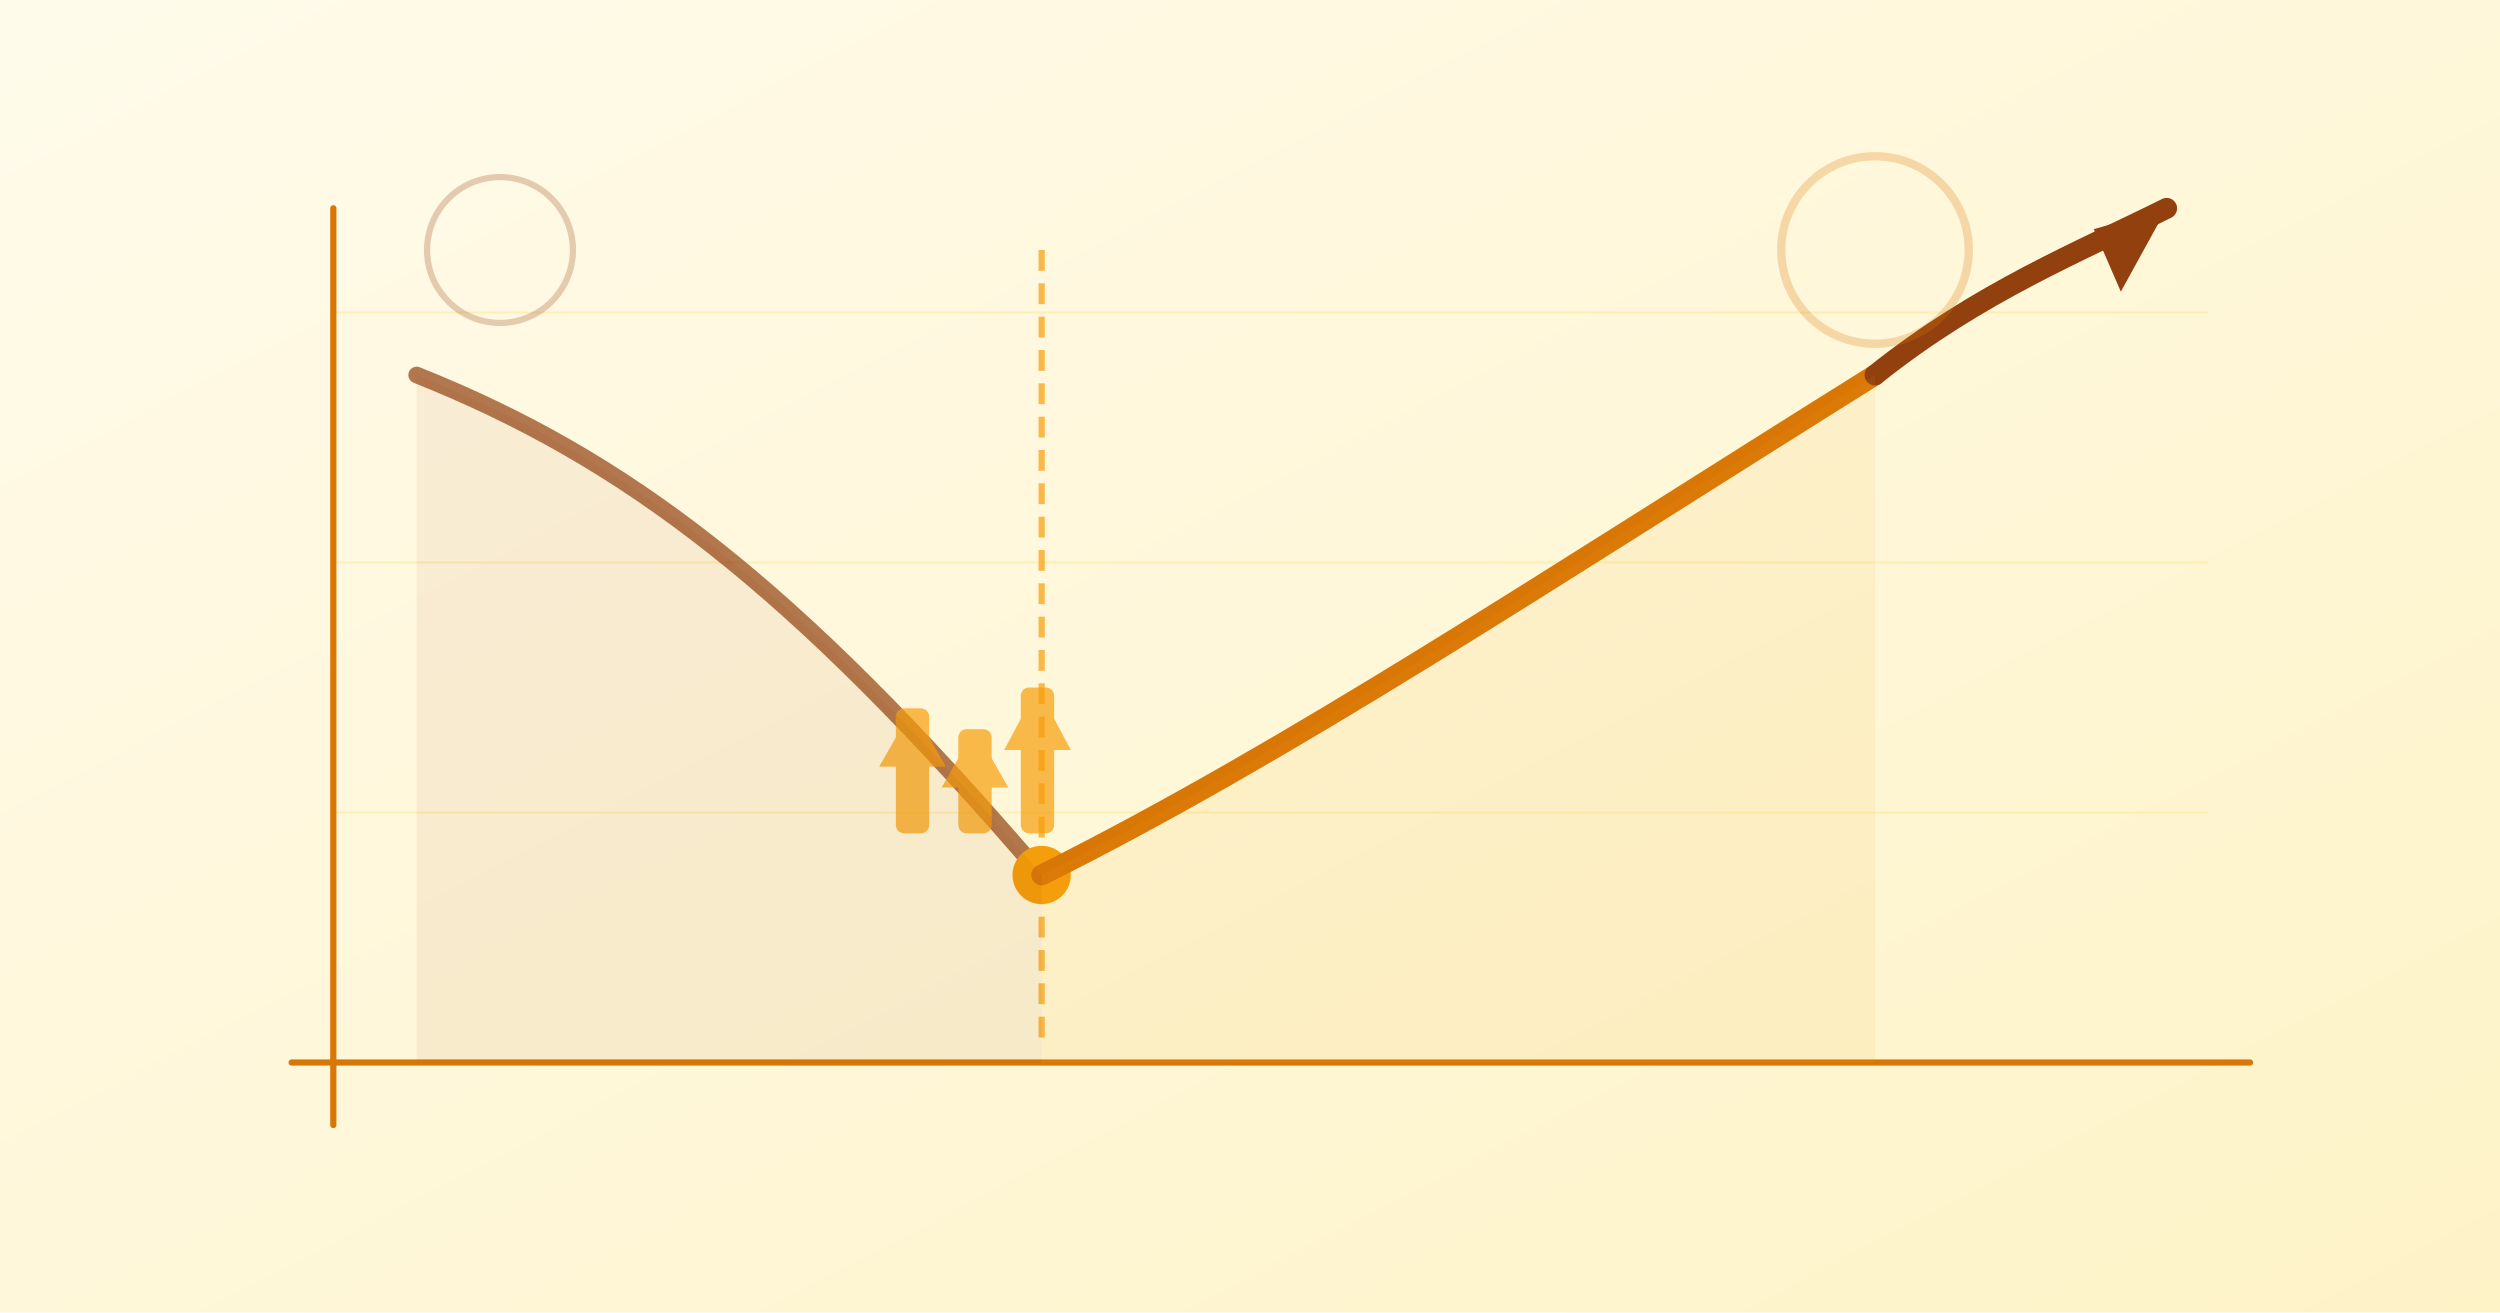
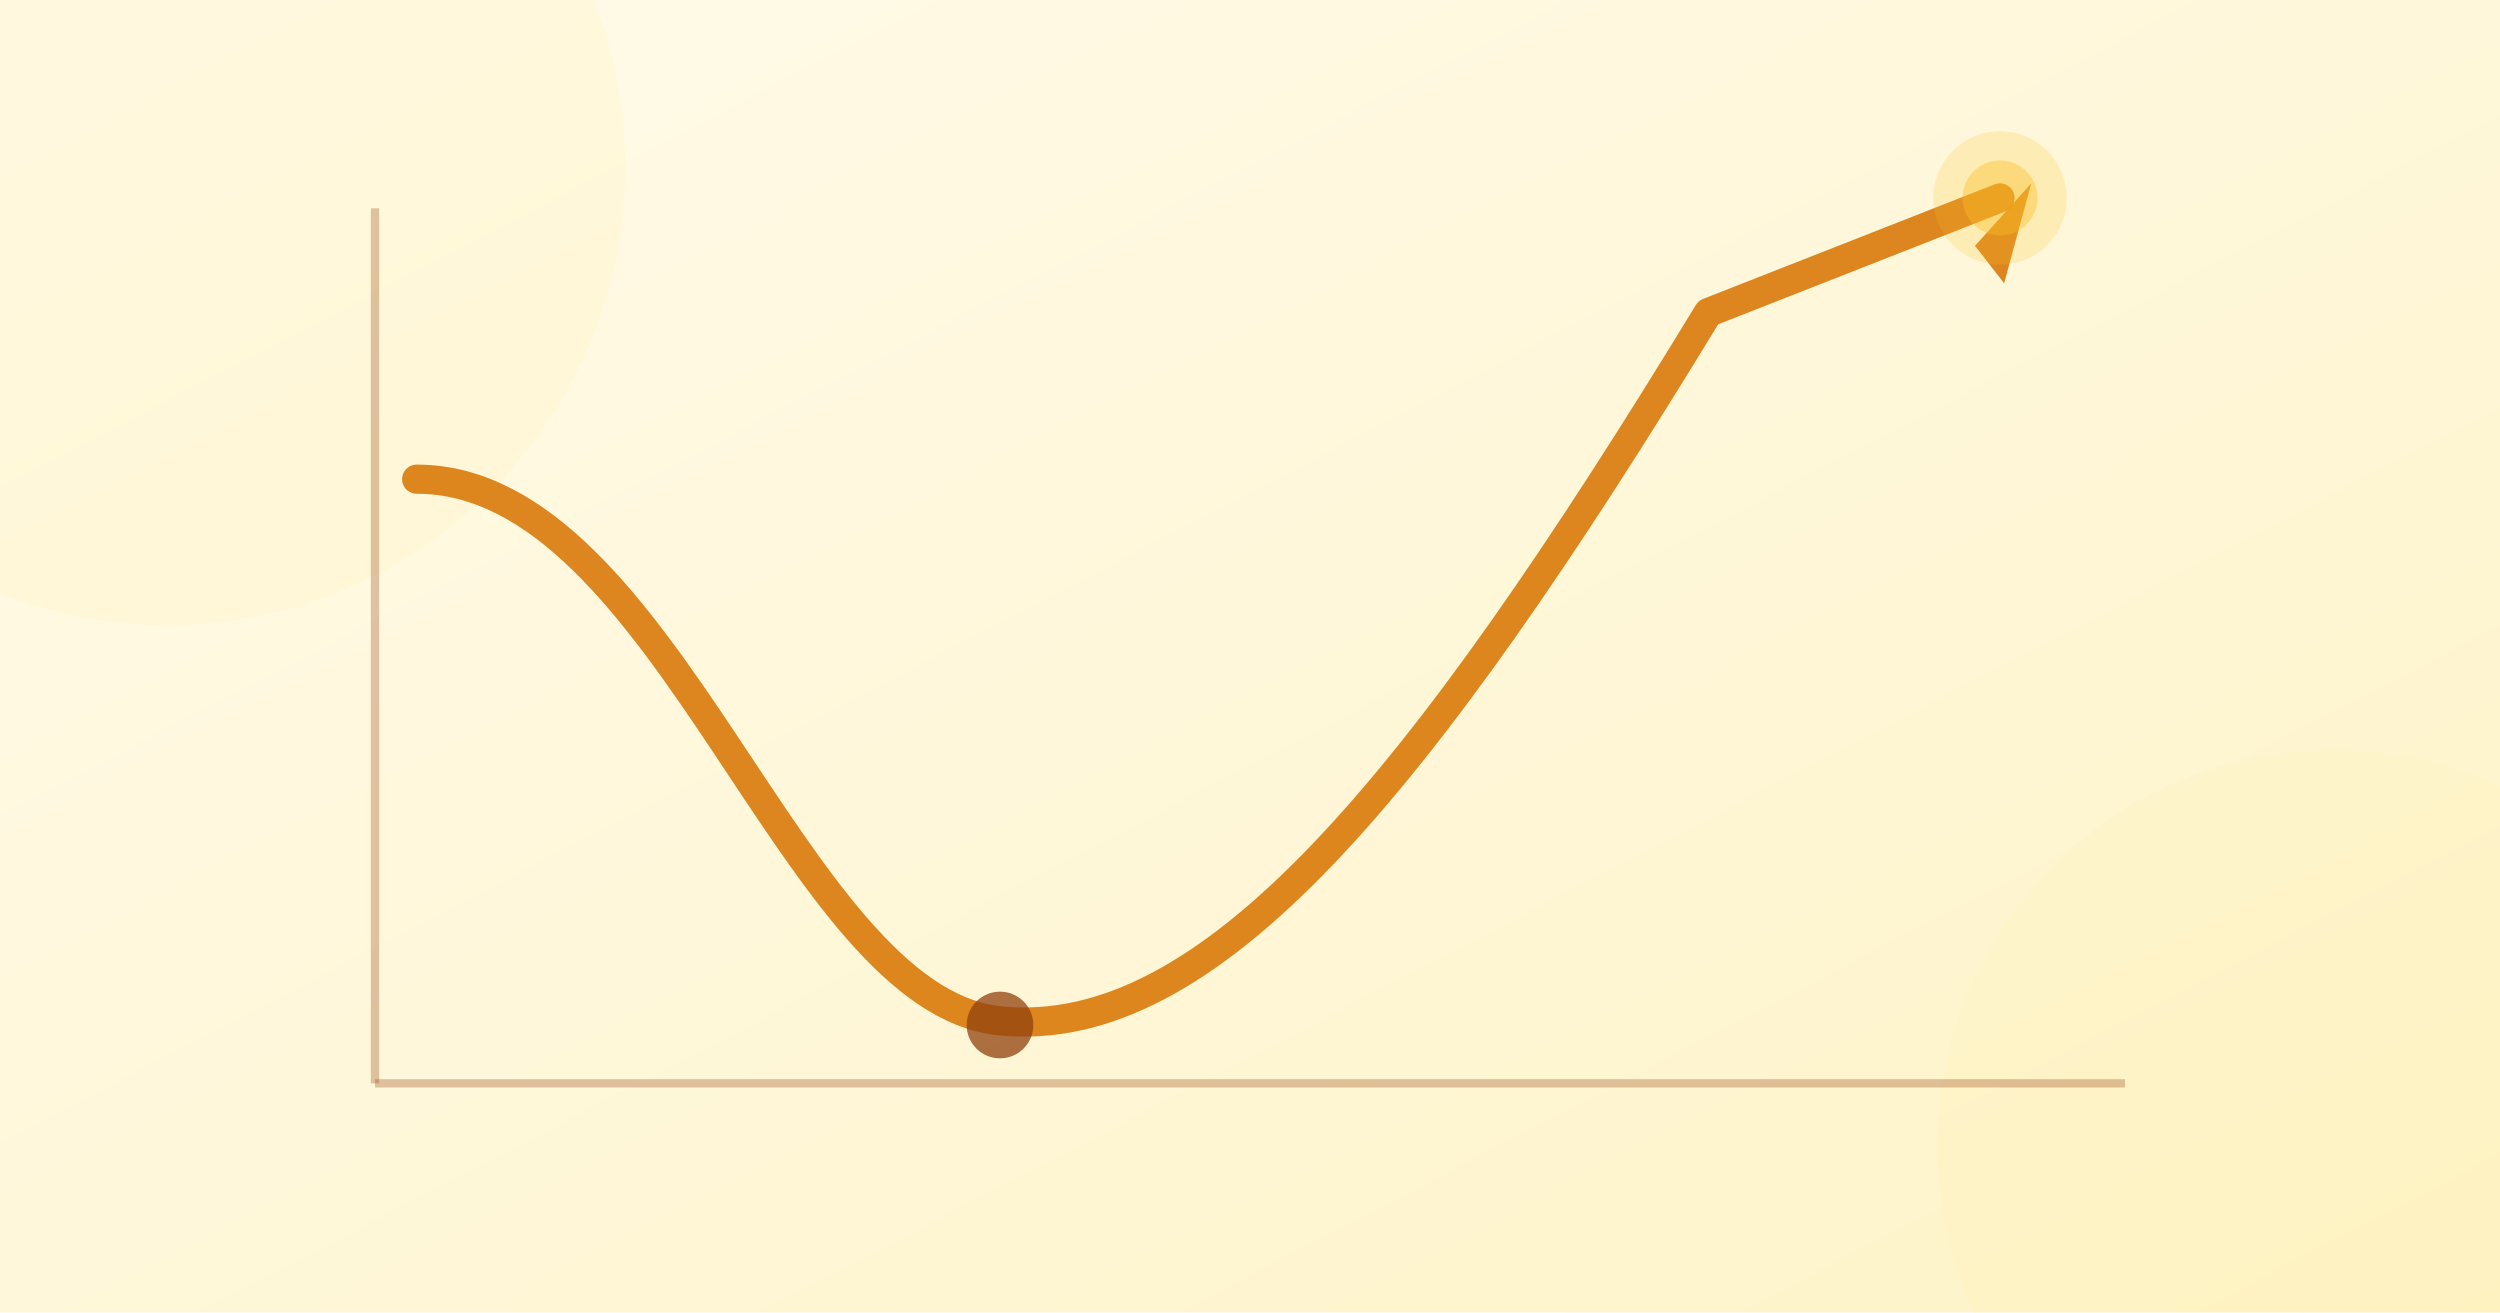
<svg xmlns="http://www.w3.org/2000/svg" width="1200" height="630" viewBox="0 0 1200 630">
  <defs>
-     <linearGradient id="bgGrad" x1="0" y1="0" x2="1" y2="1">
+     <linearGradient id="bg" x1="0" y1="0" x2="1" y2="1">
      <stop offset="0%" stop-color="#fffbeb" />
      <stop offset="100%" stop-color="#fef3c7" />
    </linearGradient>
  </defs>
-   <rect width="1200" height="630" fill="url(#bgGrad)" />
-   <g stroke="#fde68a" stroke-width="1" opacity="0.5">
-     <line x1="160" y1="150" x2="1060" y2="150" />
-     <line x1="160" y1="270" x2="1060" y2="270" />
-     <line x1="160" y1="390" x2="1060" y2="390" />
-     <line x1="160" y1="510" x2="1060" y2="510" />
-   </g>
-   <line x1="160" y1="100" x2="160" y2="540" stroke="#d97706" stroke-width="3" stroke-linecap="round" />
-   <line x1="140" y1="510" x2="1080" y2="510" stroke="#d97706" stroke-width="3" stroke-linecap="round" />
-   <path d="M 200 180 C 300 220 380 280 500 420" fill="none" stroke="#92400e" stroke-width="8" stroke-linecap="round" opacity="0.7" />
-   <line x1="500" y1="120" x2="500" y2="500" stroke="#f59e0b" stroke-width="3" stroke-dasharray="10 6" opacity="0.7" />
-   <circle cx="500" cy="420" r="14" fill="#f59e0b" />
-   <path d="M 500 420 C 620 360 740 280 900 180" fill="none" stroke="#d97706" stroke-width="10" stroke-linecap="round" />
-   <path d="M 900 180 C 950 140 1000 120 1040 100" fill="none" stroke="#92400e" stroke-width="10" stroke-linecap="round" />
-   <polygon points="1040,100 1005,110 1018,140" fill="#92400e" />
-   <g fill="#f59e0b" opacity="0.7">
-     <rect x="430" y="340" width="16" height="60" rx="4" />
-     <polygon points="438,340 422,368 454,368" />
-     <rect x="460" y="350" width="16" height="50" rx="4" />
-     <polygon points="468,350 452,378 484,378" />
-     <rect x="490" y="330" width="16" height="70" rx="4" />
-     <polygon points="498,330 482,360 514,360" />
-   </g>
-   <path d="M 200 180 C 300 220 380 280 500 420 L 500 510 L 200 510 Z" fill="#92400e" opacity="0.07" />
-   <path d="M 500 420 C 620 360 740 280 900 180 L 900 510 L 500 510 Z" fill="#f59e0b" opacity="0.08" />
-   <g opacity="0.25">
-     <circle cx="900" cy="120" r="45" fill="none" stroke="#d97706" stroke-width="4" />
-     <circle cx="240" cy="120" r="35" fill="none" stroke="#92400e" stroke-width="3" />
-   </g>
+   <rect width="1200" height="630" fill="url(#bg)" />
+   <circle cx="80" cy="80" r="220" fill="#fde68a" opacity="0.12" />
+   <circle cx="1120" cy="550" r="190" fill="#fde68a" opacity="0.10" />
+   <line x1="180" y1="520" x2="1020" y2="520" stroke="#92400e" stroke-width="4" opacity="0.30" />
+   <line x1="180" y1="100" x2="180" y2="520" stroke="#92400e" stroke-width="4" opacity="0.30" />
+   <path d="M 200,230 C 320,230 380,480 480,490 C 580,500 680,380 820,150 L 960,95" fill="none" stroke="#d97706" stroke-width="14" stroke-linecap="round" stroke-linejoin="round" opacity="0.88" />
+   <circle cx="480" cy="492" r="16" fill="#92400e" opacity="0.75" />
+   <polygon points="975,88 948,118 962,136" fill="#d97706" opacity="0.88" />
+   <circle cx="960" cy="95" r="32" fill="#fbbf24" opacity="0.20" />
+   <circle cx="960" cy="95" r="18" fill="#fbbf24" opacity="0.40" />
</svg>
